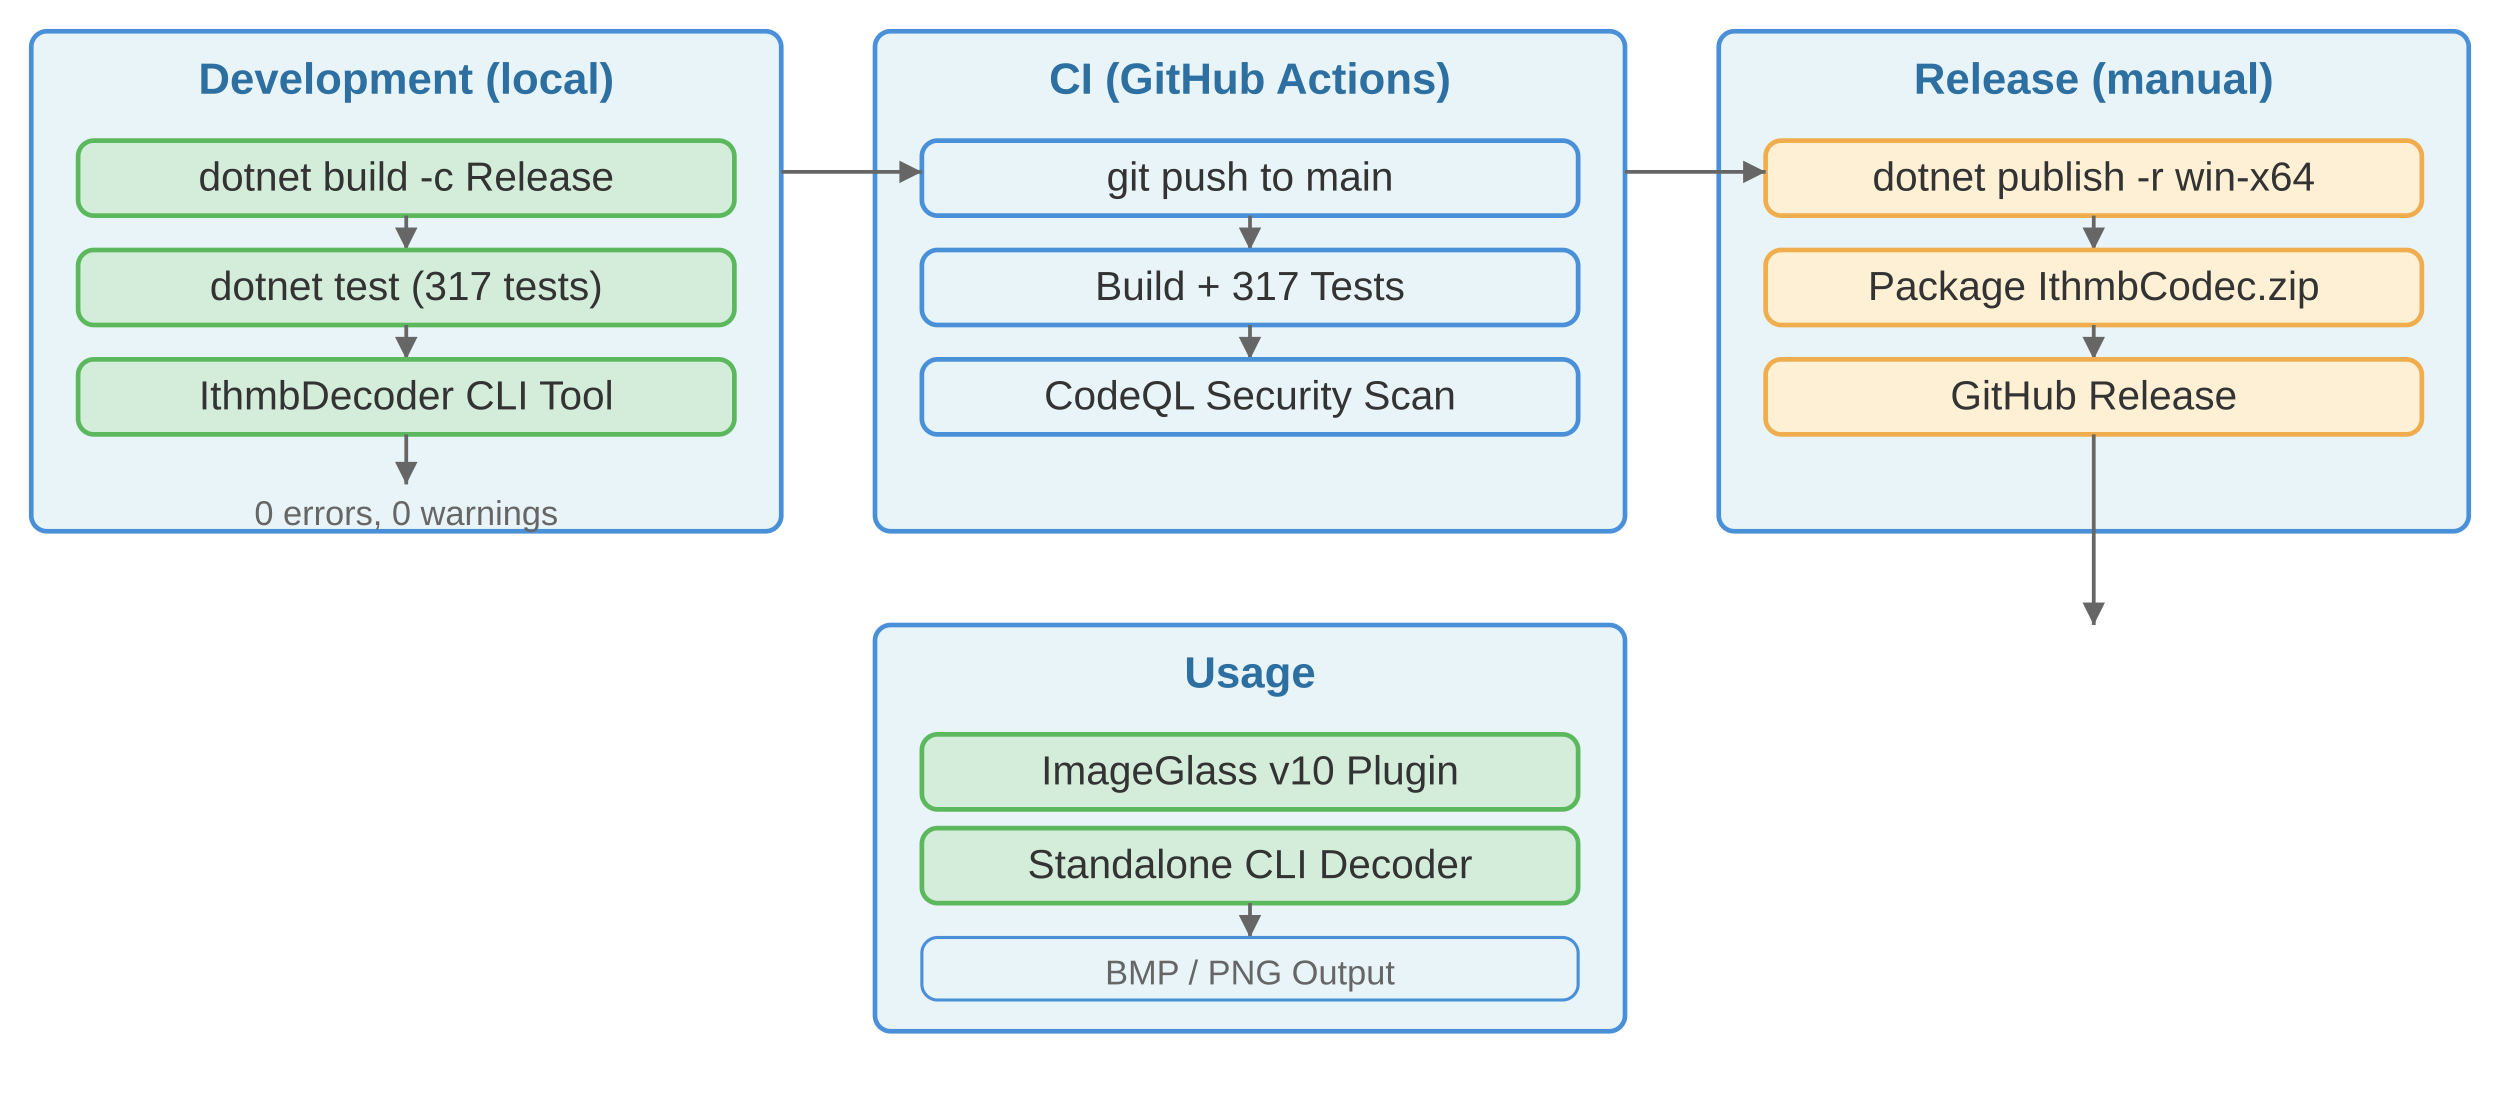
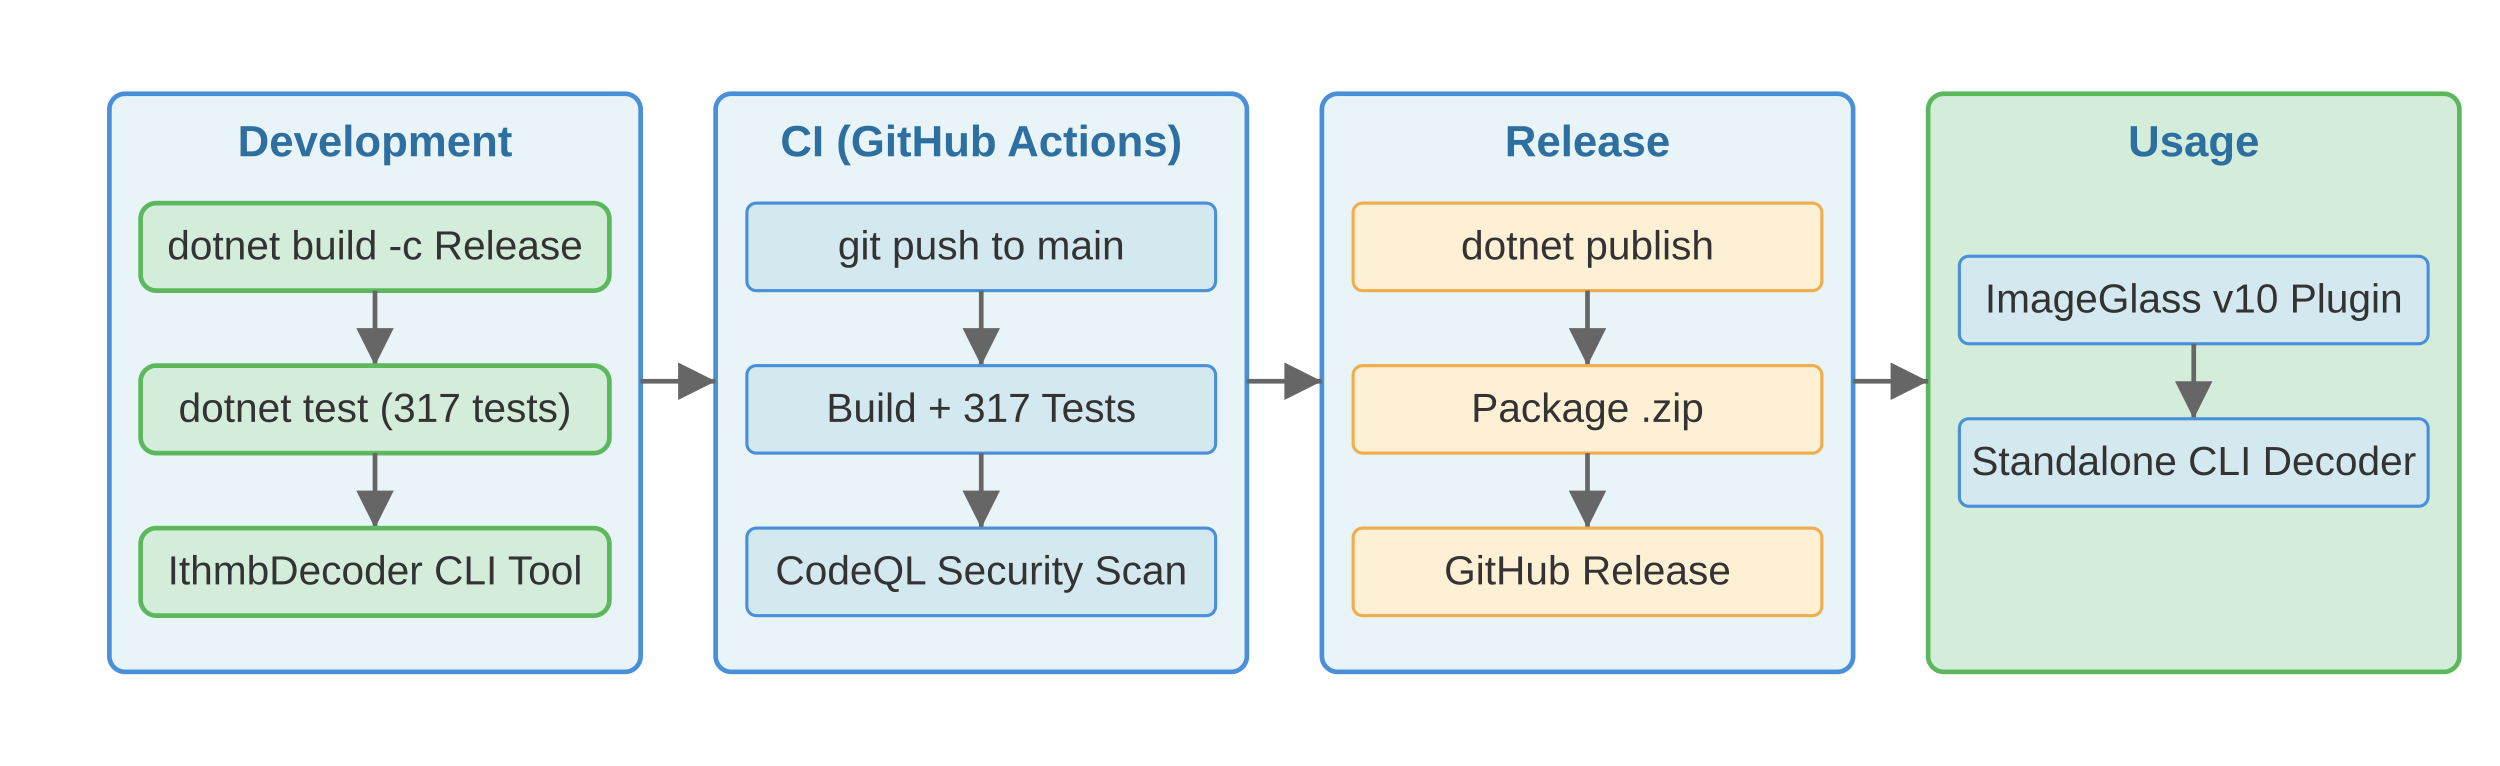
- <svg xmlns="http://www.w3.org/2000/svg" viewBox="0 0 800 350" font-family="Arial, sans-serif" font-size="13">
+ <svg xmlns="http://www.w3.org/2000/svg" viewBox="0 0 800 245" font-family="Arial,sans-serif" font-size="13">
  <defs>
-     <marker id="arrow" viewBox="0 0 10 10" refX="10" refY="5" markerWidth="6" markerHeight="6" orient="auto">
-       <path d="M0,0 L10,5 L0,10 Z" fill="#666" />
+     <marker id="a" viewBox="0 0 10 10" refX="10" refY="5" markerWidth="8" markerHeight="8" orient="auto">
+       <path d="M0,0 L10,5 L0,10Z" fill="#666" />
    </marker>
    <style>
-       .box { fill: #e8f4f8; stroke: #4a90d9; stroke-width: 1.5; rx: 5; ry: 5; }
-       .box-green { fill: #d4edda; stroke: #5cb85c; stroke-width: 1.5; rx: 5; ry: 5; }
-       .box-orange { fill: #fdf0d5; stroke: #f0ad4e; stroke-width: 1.5; rx: 5; ry: 5; }
-       .title { fill: #2c6fa0; font-weight: bold; font-size: 14px; }
-       .sub { fill: #666; font-size: 11px; }
-       .edge { stroke: #666; stroke-width: 1.2; fill: none; marker-end: url(#arrow); }
-     </style>
+ rect.bx{fill:#e8f4f8;stroke:#4a90d9;stroke-width:1.5;rx:5}rect.ci{fill:#d4e8f0;stroke:#4a90d9;stroke-width:1;rx:3}rect.gr{fill:#d4edda;stroke:#5cb85c;stroke-width:1.5;rx:5}rect.or{fill:#fdf0d5;stroke:#f0ad4e;stroke-width:1;rx:3}text.t{fill:#2c6fa0;font-weight:bold;font-size:14px;text-anchor:middle}text.l{fill:#333;text-anchor:middle;font-size:13px}path.e{stroke:#666;stroke-width:1.5;fill:none;marker-end:url(#a)}
+ </style>
  </defs>
-   <rect x="10" y="10" width="240" height="160" class="box" />
-   <text x="130" y="30" text-anchor="middle" class="title">Development (local)</text>
-   <rect x="25" y="45" width="210" height="24" class="box-green" />
-   <text x="130" y="61" text-anchor="middle" fill="#333">dotnet build -c Release</text>
-   <line x1="130" y1="69" x2="130" y2="80" class="edge" />
-   <rect x="25" y="80" width="210" height="24" class="box-green" />
-   <text x="130" y="96" text-anchor="middle" fill="#333">dotnet test (317 tests)</text>
-   <line x1="130" y1="104" x2="130" y2="115" class="edge" />
-   <rect x="25" y="115" width="210" height="24" class="box-green" />
-   <text x="130" y="131" text-anchor="middle" fill="#333">IthmbDecoder CLI Tool</text>
-   <line x1="130" y1="139" x2="130" y2="155" class="edge" />
-   <text x="130" y="168" text-anchor="middle" class="sub">0 errors, 0 warnings</text>
-   <rect x="280" y="10" width="240" height="160" class="box" />
-   <text x="400" y="30" text-anchor="middle" class="title">CI (GitHub Actions)</text>
-   <rect x="295" y="45" width="210" height="24" class="box" />
-   <text x="400" y="61" text-anchor="middle" fill="#333">git push to main</text>
-   <line x1="400" y1="69" x2="400" y2="80" class="edge" />
-   <rect x="295" y="80" width="210" height="24" class="box" />
-   <text x="400" y="96" text-anchor="middle" fill="#333">Build + 317 Tests</text>
-   <line x1="400" y1="104" x2="400" y2="115" class="edge" />
-   <rect x="295" y="115" width="210" height="24" class="box" />
-   <text x="400" y="131" text-anchor="middle" fill="#333">CodeQL Security Scan</text>
-   <rect x="550" y="10" width="240" height="160" class="box" />
-   <text x="670" y="30" text-anchor="middle" class="title">Release (manual)</text>
-   <rect x="565" y="45" width="210" height="24" class="box-orange" />
-   <text x="670" y="61" text-anchor="middle" fill="#333">dotnet publish -r win-x64</text>
-   <line x1="670" y1="69" x2="670" y2="80" class="edge" />
-   <rect x="565" y="80" width="210" height="24" class="box-orange" />
-   <text x="670" y="96" text-anchor="middle" fill="#333">Package IthmbCodec.zip</text>
-   <line x1="670" y1="104" x2="670" y2="115" class="edge" />
-   <rect x="565" y="115" width="210" height="24" class="box-orange" />
-   <text x="670" y="131" text-anchor="middle" fill="#333">GitHub Release</text>
-   <rect x="280" y="200" width="240" height="130" class="box" />
-   <text x="400" y="220" text-anchor="middle" class="title">Usage</text>
-   <rect x="295" y="235" width="210" height="24" class="box-green" />
-   <text x="400" y="251" text-anchor="middle" fill="#333">ImageGlass v10 Plugin</text>
-   <rect x="295" y="265" width="210" height="24" class="box-green" />
-   <text x="400" y="281" text-anchor="middle" fill="#333">Standalone CLI Decoder</text>
-   <line x1="400" y1="289" x2="400" y2="300" class="edge" />
-   <rect x="295" y="300" width="210" height="20" fill="#e8f4f8" stroke="#4a90d9" rx="5" />
-   <text x="400" y="315" text-anchor="middle" fill="#666" font-size="11">BMP / PNG Output</text>
-   <line x1="250" y1="55" x2="295" y2="55" class="edge" />
-   <line x1="520" y1="55" x2="565" y2="55" class="edge" />
-   <line x1="670" y1="139" x2="670" y2="200" class="edge" />
+   <rect x="35" y="30" width="170" height="185" class="bx" />
+   <text x="120" y="50" class="t">Development</text>
+   <rect x="45" y="65" width="150" height="28" class="gr" />
+   <text x="120" y="83" class="l">dotnet build -c Release</text>
+   <path d="M120,93 L120,117" class="e" />
+   <rect x="45" y="117" width="150" height="28" class="gr" />
+   <text x="120" y="135" class="l">dotnet test (317 tests)</text>
+   <path d="M120,145 L120,169" class="e" />
+   <rect x="45" y="169" width="150" height="28" class="gr" />
+   <text x="120" y="187" class="l">IthmbDecoder CLI Tool</text>
+   <rect x="229" y="30" width="170" height="185" class="bx" />
+   <text x="314" y="50" class="t">CI (GitHub Actions)</text>
+   <rect x="239" y="65" width="150" height="28" class="ci" />
+   <text x="314" y="83" class="l">git push to main</text>
+   <path d="M314,93 L314,117" class="e" />
+   <rect x="239" y="117" width="150" height="28" class="ci" />
+   <text x="314" y="135" class="l">Build + 317 Tests</text>
+   <path d="M314,145 L314,169" class="e" />
+   <rect x="239" y="169" width="150" height="28" class="ci" />
+   <text x="314" y="187" class="l">CodeQL Security Scan</text>
+   <rect x="423" y="30" width="170" height="185" class="bx" />
+   <text x="508" y="50" class="t">Release</text>
+   <rect x="433" y="65" width="150" height="28" class="or" />
+   <text x="508" y="83" class="l">dotnet publish</text>
+   <path d="M508,93 L508,117" class="e" />
+   <rect x="433" y="117" width="150" height="28" class="or" />
+   <text x="508" y="135" class="l">Package .zip</text>
+   <path d="M508,145 L508,169" class="e" />
+   <rect x="433" y="169" width="150" height="28" class="or" />
+   <text x="508" y="187" class="l">GitHub Release</text>
+   <rect x="617" y="30" width="170" height="185" class="gr" />
+   <text x="702" y="50" class="t">Usage</text>
+   <rect x="627" y="82" width="150" height="28" class="ci" />
+   <text x="702" y="100" class="l">ImageGlass v10 Plugin</text>
+   <path d="M702,110 L702,134" class="e" />
+   <rect x="627" y="134" width="150" height="28" class="ci" />
+   <text x="702" y="152" class="l">Standalone CLI Decoder</text>
+   <path d="M205,122 L229,122" class="e" />
+   <path d="M399,122 L423,122" class="e" />
+   <path d="M593,122 L617,122" class="e" />
</svg>
